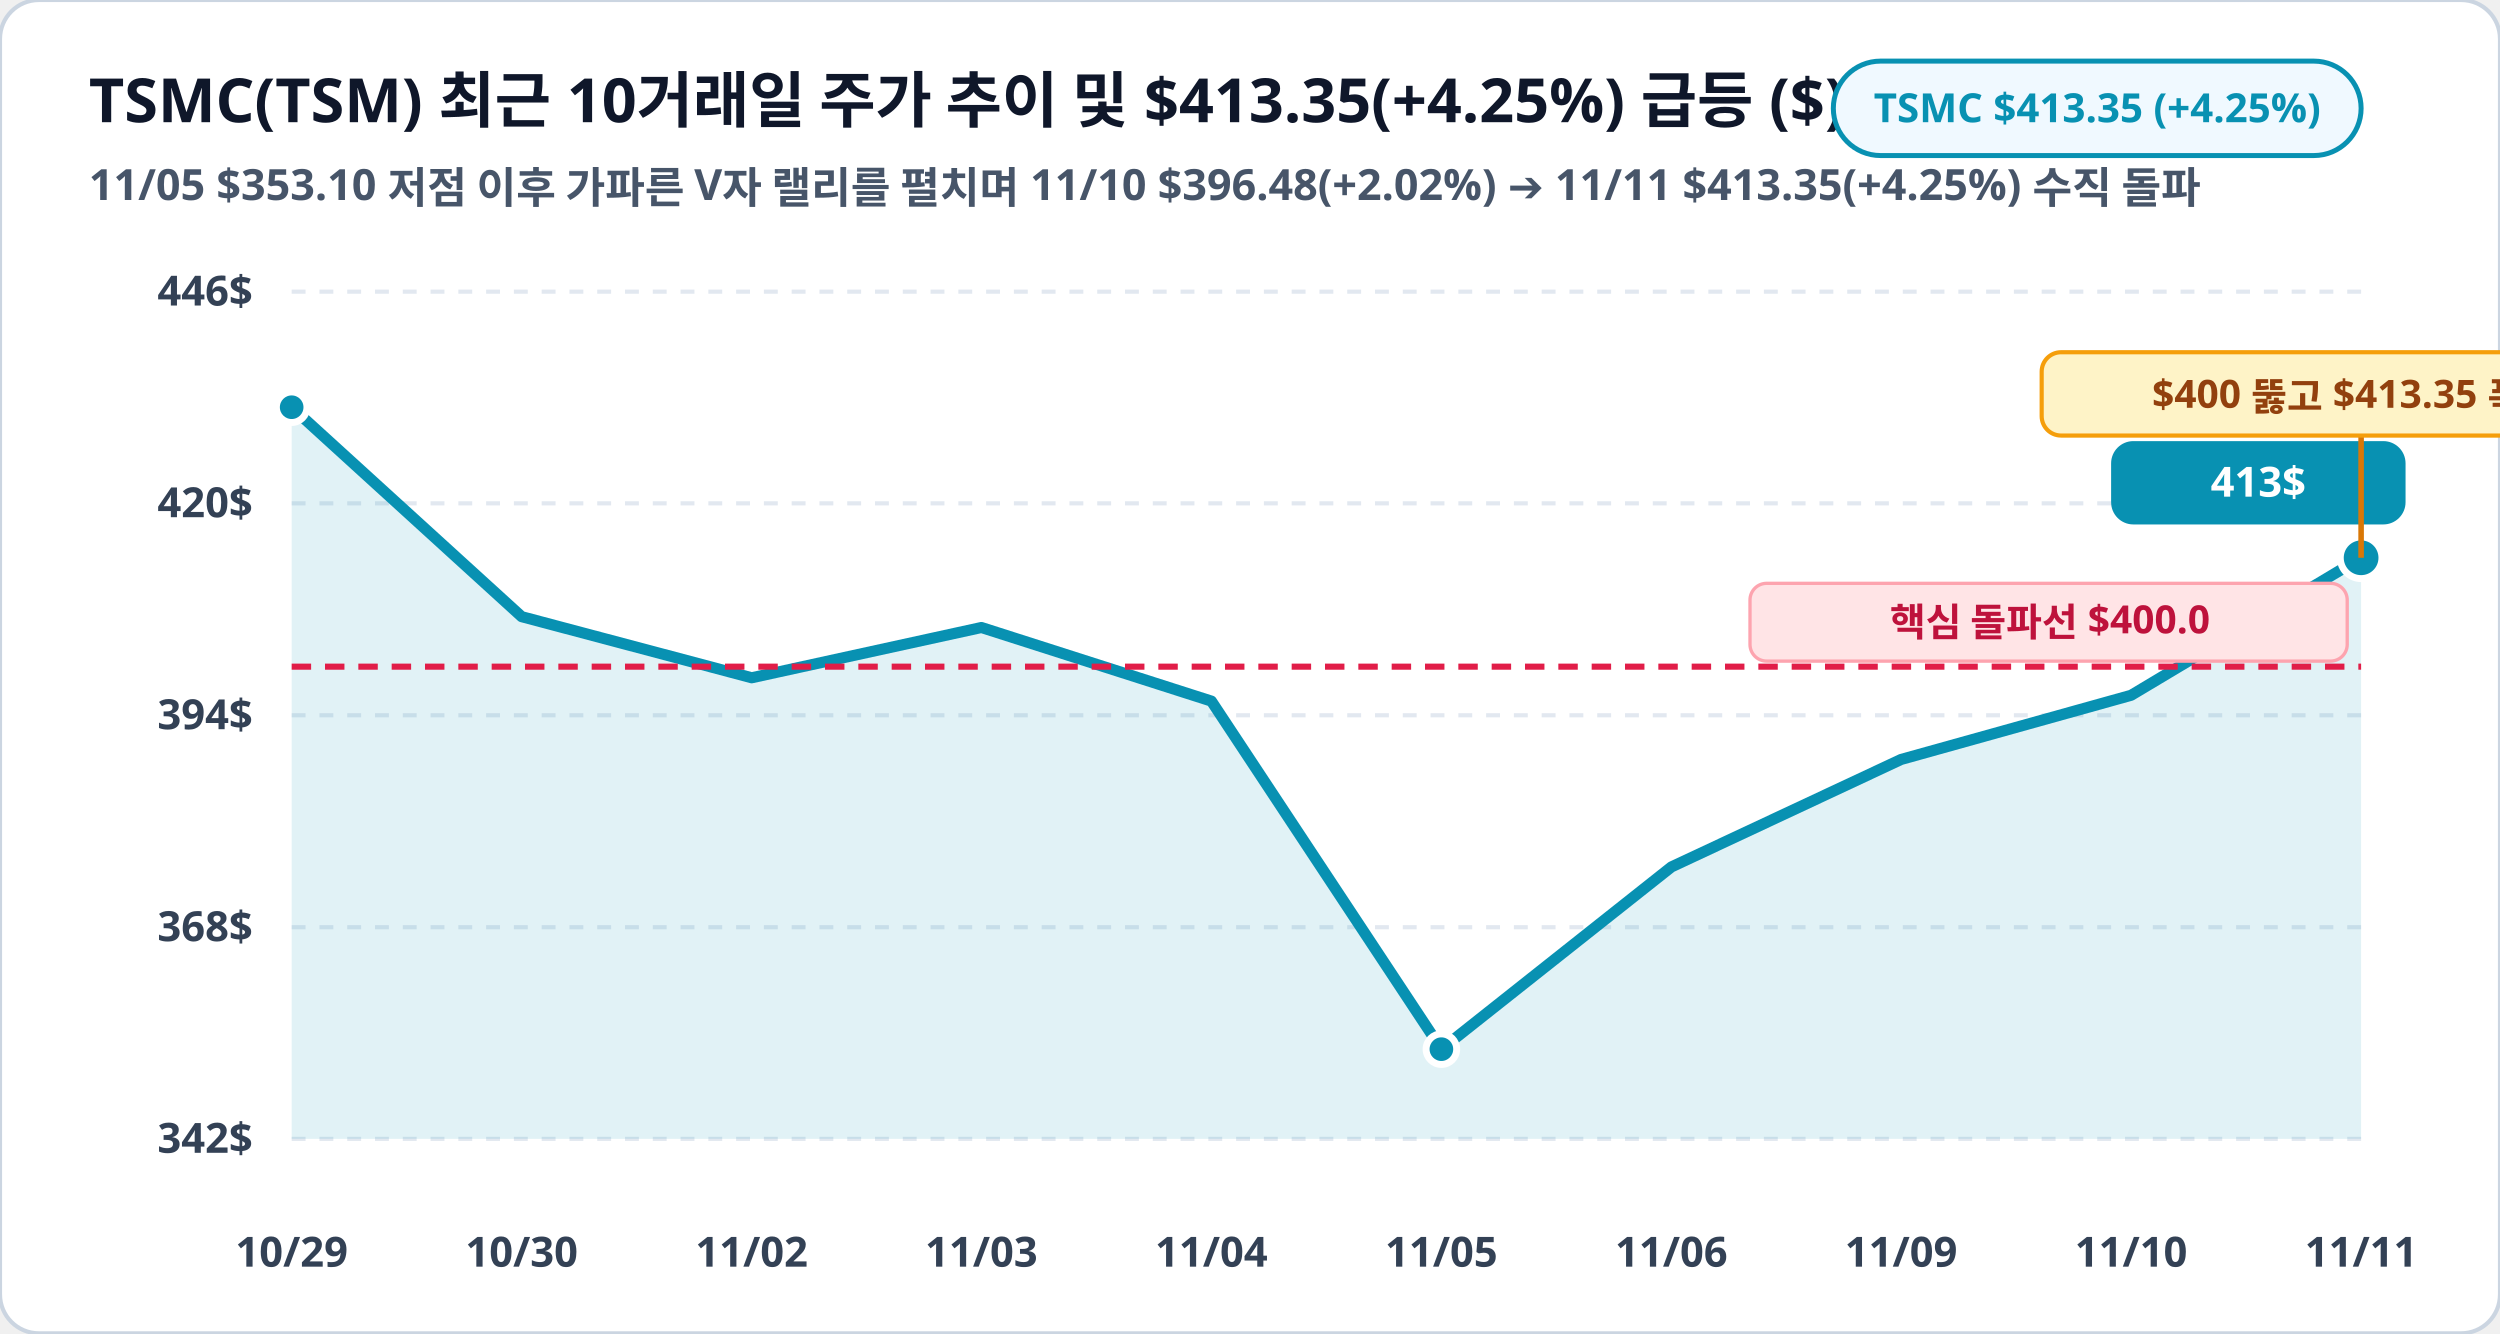
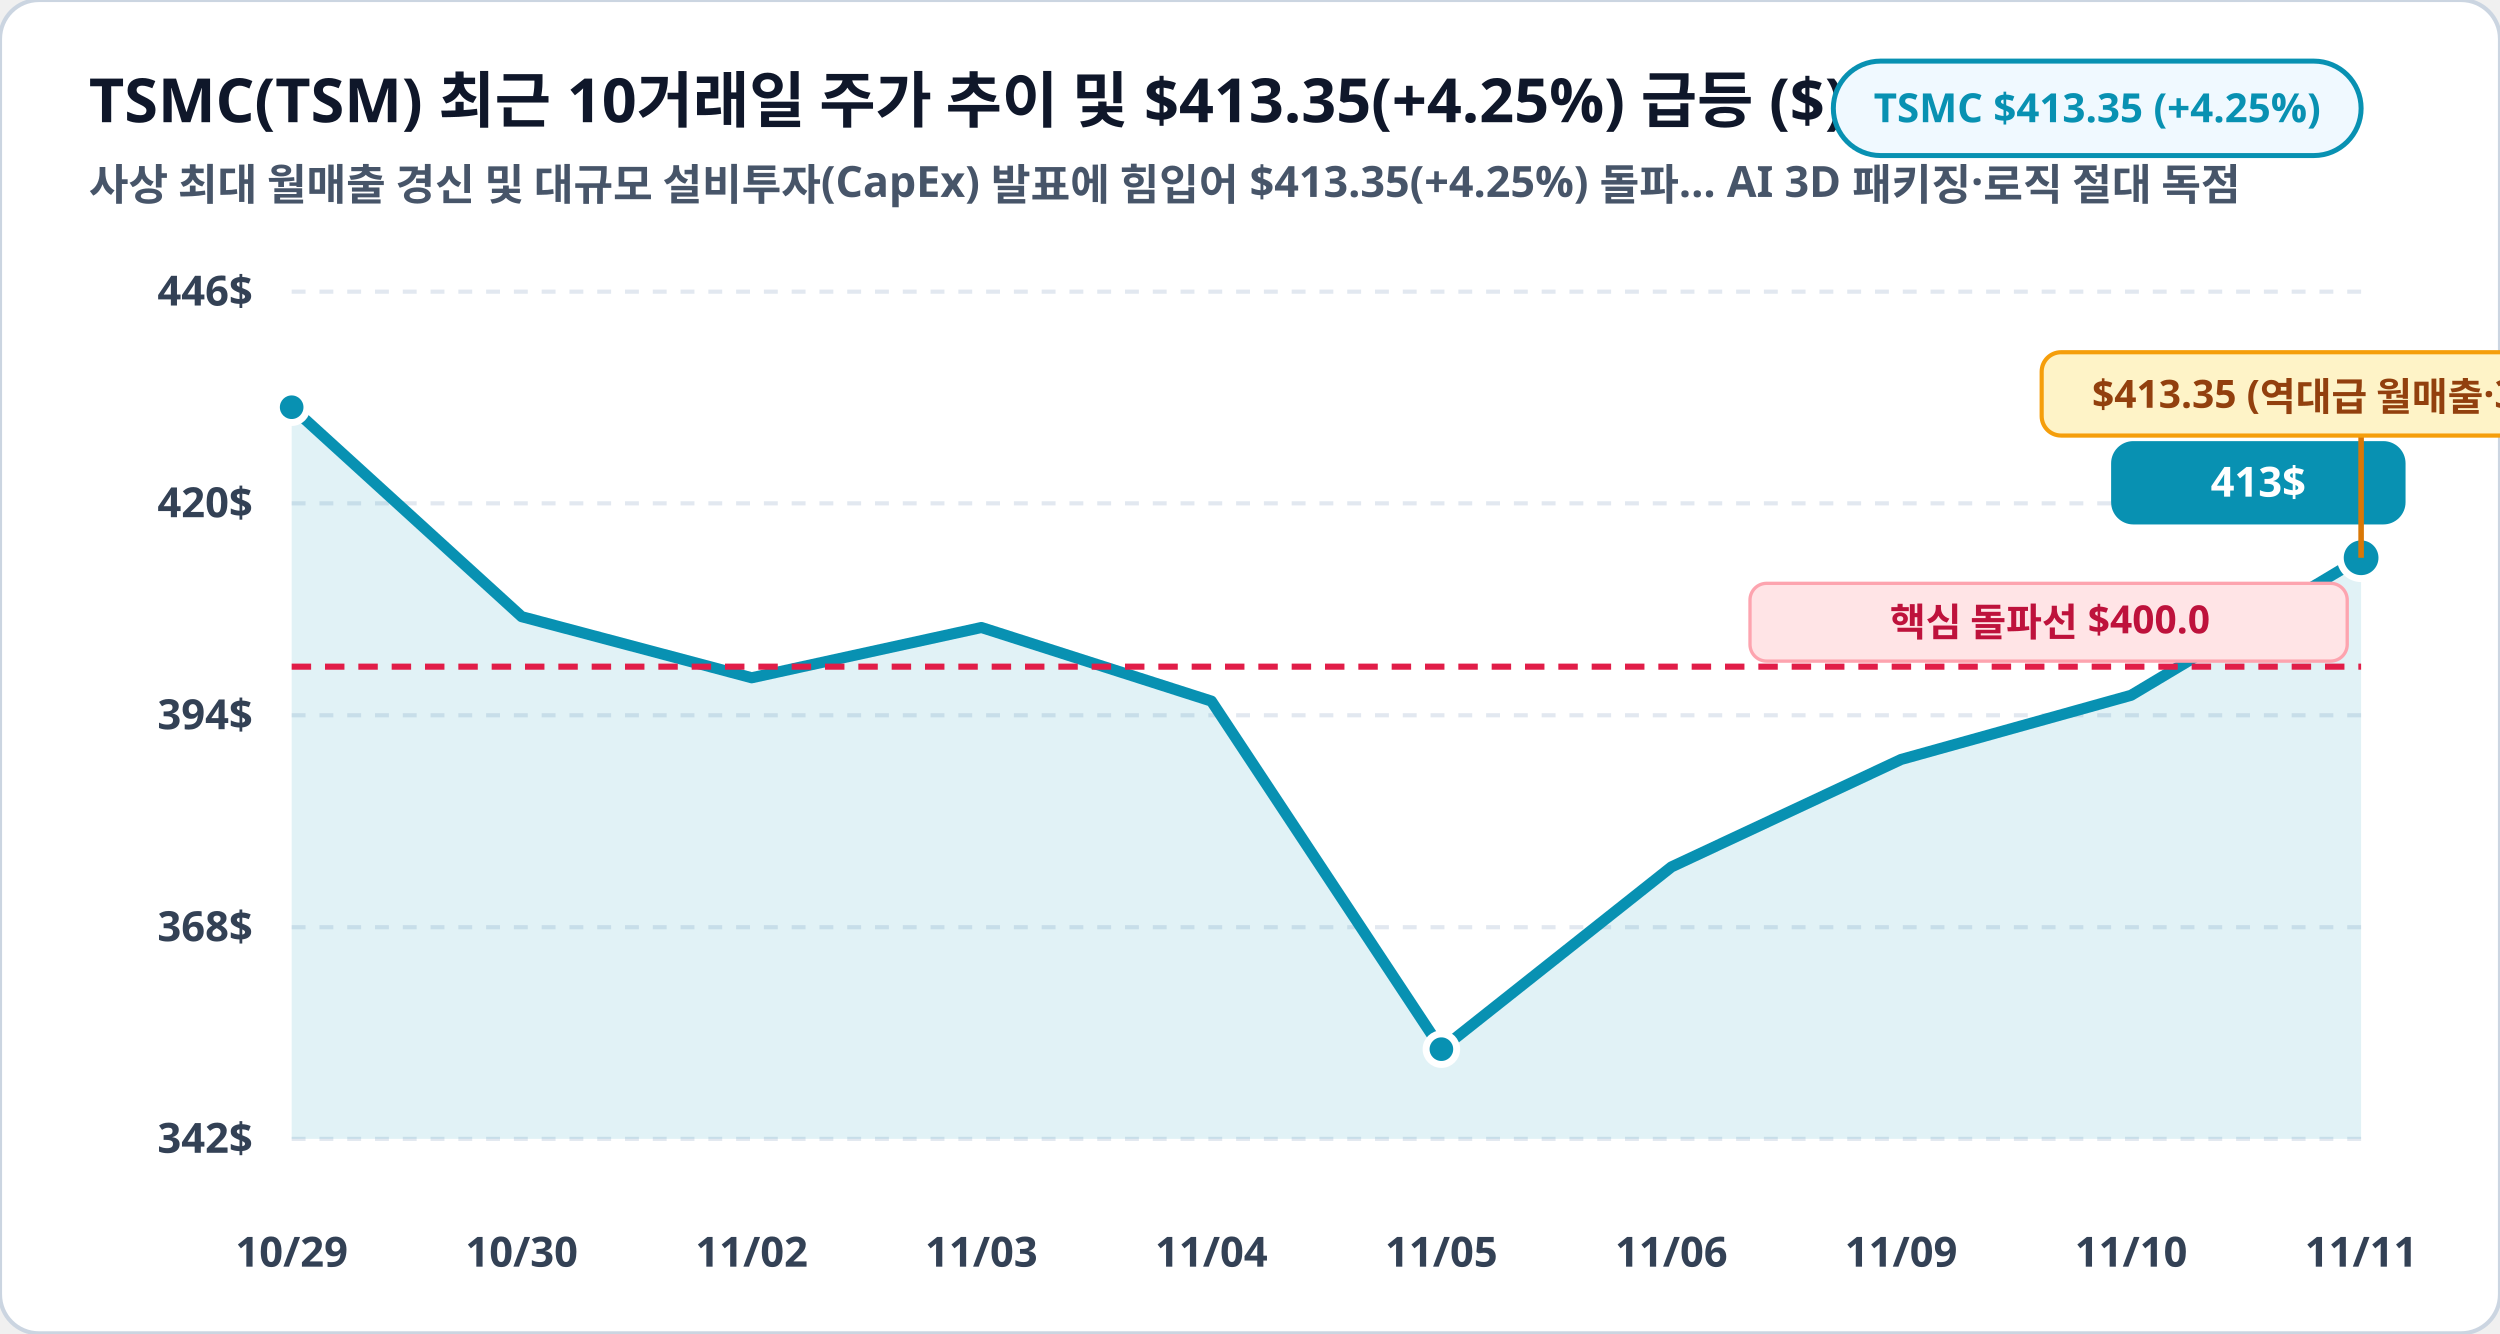
<svg xmlns="http://www.w3.org/2000/svg" viewBox="0 0 900 480" width="100%" height="100%">
  <rect width="900" height="480" rx="14" fill="#ffffff" stroke="#cbd5e1" stroke-width="1.5" />
  <text x="32" y="44" fill="#0f172a" font-family="Pretendard, sans-serif" font-size="22" font-weight="900">TSMC(TSM) 최근 10거래일 주가 추이 및 $413.35(+4.25%) 급등 ($)</text>
-   <text x="32" y="72" fill="#475569" font-family="Pretendard, sans-serif" font-size="15.5" font-weight="600">11/05 $353.10 저점 이후 가파른 V자 랠리를 펼치며 11/10 $396.48(+2.02%) ➔ 11/11 $413.35(+4.25%) 수직 돌파</text>
+   <text x="32" y="72" fill="#475569" font-family="Pretendard, sans-serif" font-size="15.5" font-weight="600">사상 최대 월매출 경신 및 대규모 설비투자(CapEx) 발표에 힘입어 $413.35(+4.25%) 돌파… AI 3D 패키징·로직 절대 독점</text>
  <rect x="660" y="22" width="190" height="34" rx="17" fill="#f0f9ff" stroke="#0891b2" stroke-width="1.8" />
  <text x="755" y="44" fill="#0891b2" font-family="Pretendard, sans-serif" font-size="14.5" font-weight="800" text-anchor="middle">TSMC $413.35 (+4.25%)</text>
  <line x1="105" y1="105.0" x2="850" y2="105.0" stroke="#e2e8f0" stroke-width="1.5" stroke-dasharray="5,5" />
  <text x="91" y="110.0" fill="#334155" font-family="Pretendard, sans-serif" font-size="15" font-weight="700" text-anchor="end">446$</text>
  <line x1="105" y1="181.2" x2="850" y2="181.2" stroke="#e2e8f0" stroke-width="1.5" stroke-dasharray="5,5" />
  <text x="91" y="186.2" fill="#334155" font-family="Pretendard, sans-serif" font-size="15" font-weight="700" text-anchor="end">420$</text>
  <line x1="105" y1="257.5" x2="850" y2="257.5" stroke="#e2e8f0" stroke-width="1.5" stroke-dasharray="5,5" />
  <text x="91" y="262.5" fill="#334155" font-family="Pretendard, sans-serif" font-size="15" font-weight="700" text-anchor="end">394$</text>
  <line x1="105" y1="333.8" x2="850" y2="333.8" stroke="#e2e8f0" stroke-width="1.5" stroke-dasharray="5,5" />
  <text x="91" y="338.8" fill="#334155" font-family="Pretendard, sans-serif" font-size="15" font-weight="700" text-anchor="end">368$</text>
  <line x1="105" y1="410.0" x2="850" y2="410.0" stroke="#e2e8f0" stroke-width="1.5" stroke-dasharray="5,5" />
  <text x="91" y="415.0" fill="#334155" font-family="Pretendard, sans-serif" font-size="15" font-weight="700" text-anchor="end">342$</text>
  <polygon points="105.0,410.0 105.0,146.6 187.8,222.0 270.6,244.0 353.3,225.9 436.1,252.4 518.9,377.7 601.7,312.1 684.4,273.4 767.2,250.3 850.0,200.8 850.0,410.0" fill="#0891b2" fill-opacity="0.12" />
  <polyline fill="none" stroke="#0891b2" stroke-width="4" stroke-linecap="round" stroke-linejoin="round" points="105.0,146.6 187.8,222.0 270.6,244.0 353.3,225.9 436.1,252.4 518.9,377.7 601.7,312.1 684.4,273.4 767.2,250.3 850.0,200.8" />
  <line x1="105" y1="240.0" x2="850" y2="240.0" stroke="#e11d48" stroke-width="2.2" stroke-dasharray="7,5" />
  <rect x="630" y="210.0" width="215" height="28" rx="6" fill="#ffe4e6" stroke="#fda4af" stroke-width="1.2" />
  <text x="738" y="229.0" fill="#be123c" font-family="Pretendard, sans-serif" font-size="14" font-weight="800" text-anchor="middle">핵심 돌파선 $400.0</text>
  <circle cx="105.0" cy="146.6" r="5.5" fill="#0891b2" stroke="#ffffff" stroke-width="2.5" />
  <circle cx="518.9" cy="377.7" r="5.5" fill="#0891b2" stroke="#ffffff" stroke-width="2.5" />
  <circle cx="850.0" cy="200.8" r="7.5" fill="#0891b2" stroke="#ffffff" stroke-width="2.5" />
  <rect x="760.0" y="158.8" width="106" height="30" rx="8" fill="#0891b2" />
  <text x="813.0" y="178.8" fill="#ffffff" font-family="Pretendard, sans-serif" font-size="15" font-weight="800" text-anchor="middle">413$</text>
  <line x1="850.0" y1="200.8" x2="850.0" y2="156.8" stroke="#d97706" stroke-width="2" />
  <rect x="735.0" y="126.8" width="230" height="30" rx="7" fill="#fef3c7" stroke="#f59e0b" stroke-width="1.5" />
-   <text x="850.0" y="146.8" fill="#92400e" font-family="Pretendard, sans-serif" font-size="14" font-weight="800" text-anchor="middle">$400 뚫고 $413.35 폭등!</text>
+   <text x="850.0" y="146.8" fill="#92400e" font-family="Pretendard, sans-serif" font-size="14" font-weight="800" text-anchor="middle">$413.35 (역대급 월매출·3D통합)</text>
  <text x="105.0" y="456" fill="#334155" font-family="Pretendard, sans-serif" font-size="15" font-weight="700" text-anchor="middle">10/29</text>
  <text x="187.8" y="456" fill="#334155" font-family="Pretendard, sans-serif" font-size="15" font-weight="700" text-anchor="middle">10/30</text>
  <text x="270.6" y="456" fill="#334155" font-family="Pretendard, sans-serif" font-size="15" font-weight="700" text-anchor="middle">11/02</text>
  <text x="353.3" y="456" fill="#334155" font-family="Pretendard, sans-serif" font-size="15" font-weight="700" text-anchor="middle">11/03</text>
  <text x="436.1" y="456" fill="#334155" font-family="Pretendard, sans-serif" font-size="15" font-weight="700" text-anchor="middle">11/04</text>
  <text x="518.9" y="456" fill="#334155" font-family="Pretendard, sans-serif" font-size="15" font-weight="700" text-anchor="middle">11/05</text>
  <text x="601.7" y="456" fill="#334155" font-family="Pretendard, sans-serif" font-size="15" font-weight="700" text-anchor="middle">11/06</text>
  <text x="684.4" y="456" fill="#334155" font-family="Pretendard, sans-serif" font-size="15" font-weight="700" text-anchor="middle">11/09</text>
  <text x="767.2" y="456" fill="#334155" font-family="Pretendard, sans-serif" font-size="15" font-weight="700" text-anchor="middle">11/10</text>
  <text x="850.0" y="456" fill="#334155" font-family="Pretendard, sans-serif" font-size="15" font-weight="700" text-anchor="middle">11/11</text>
</svg>
